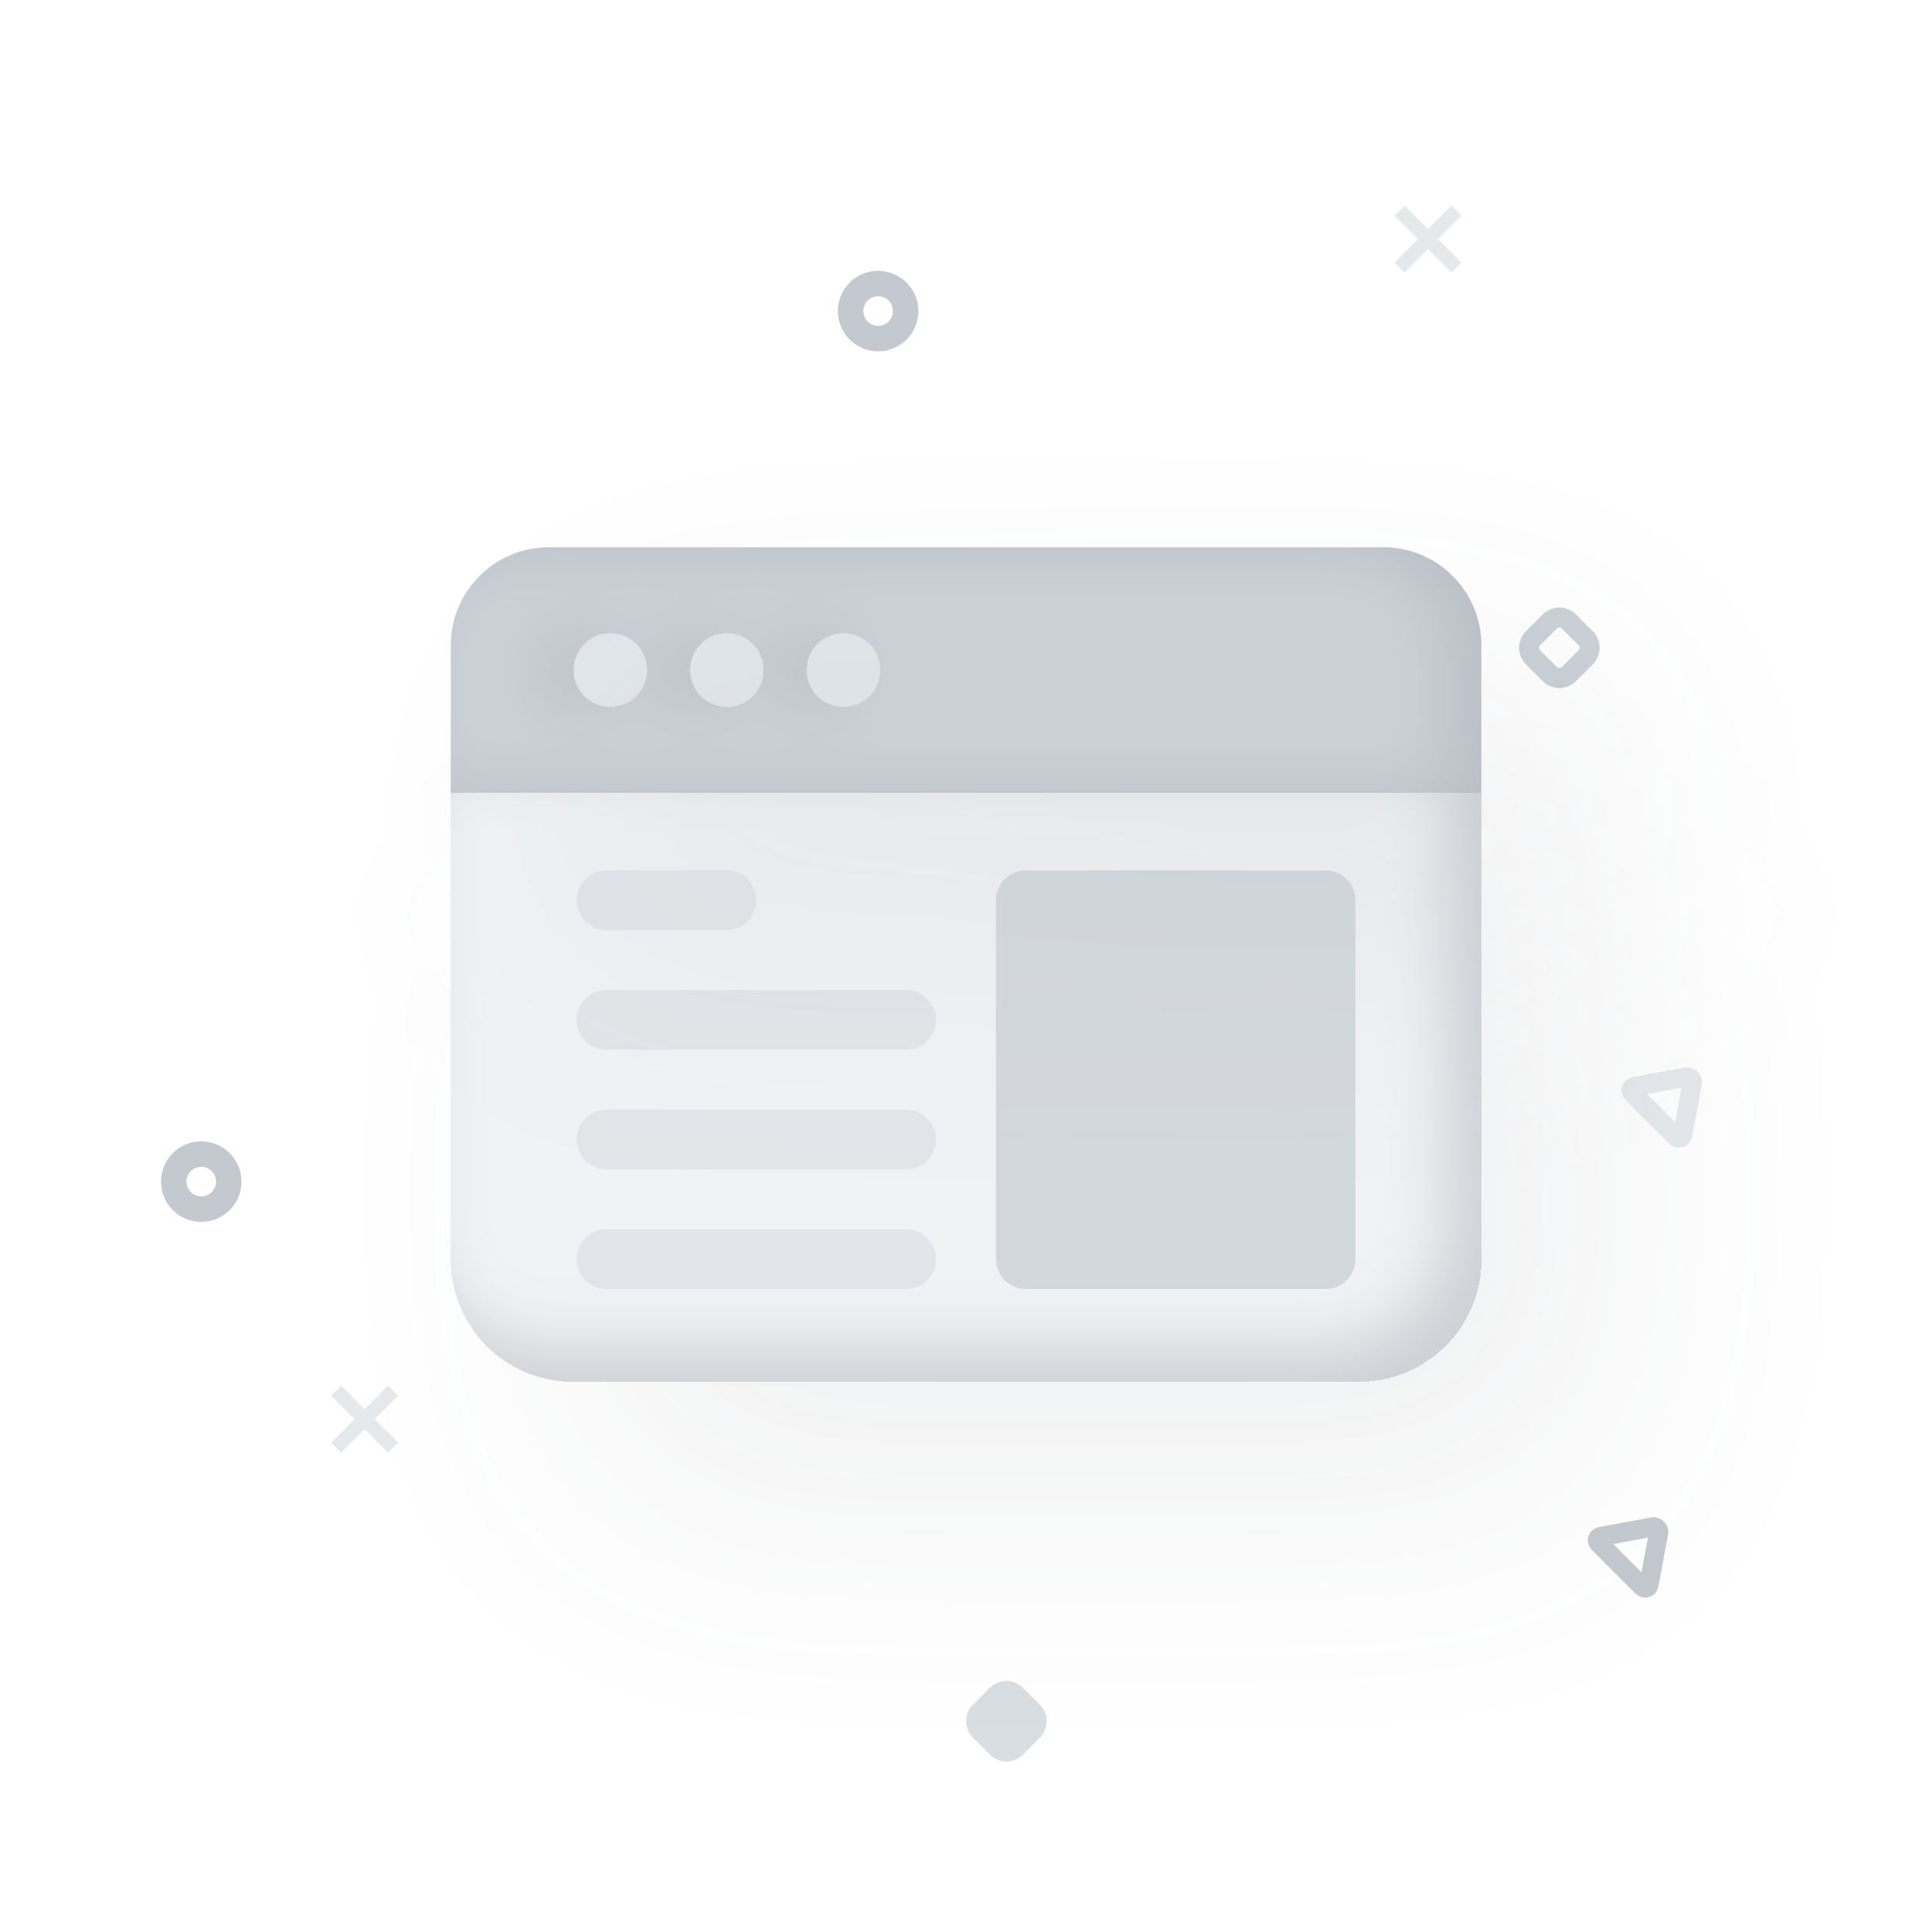
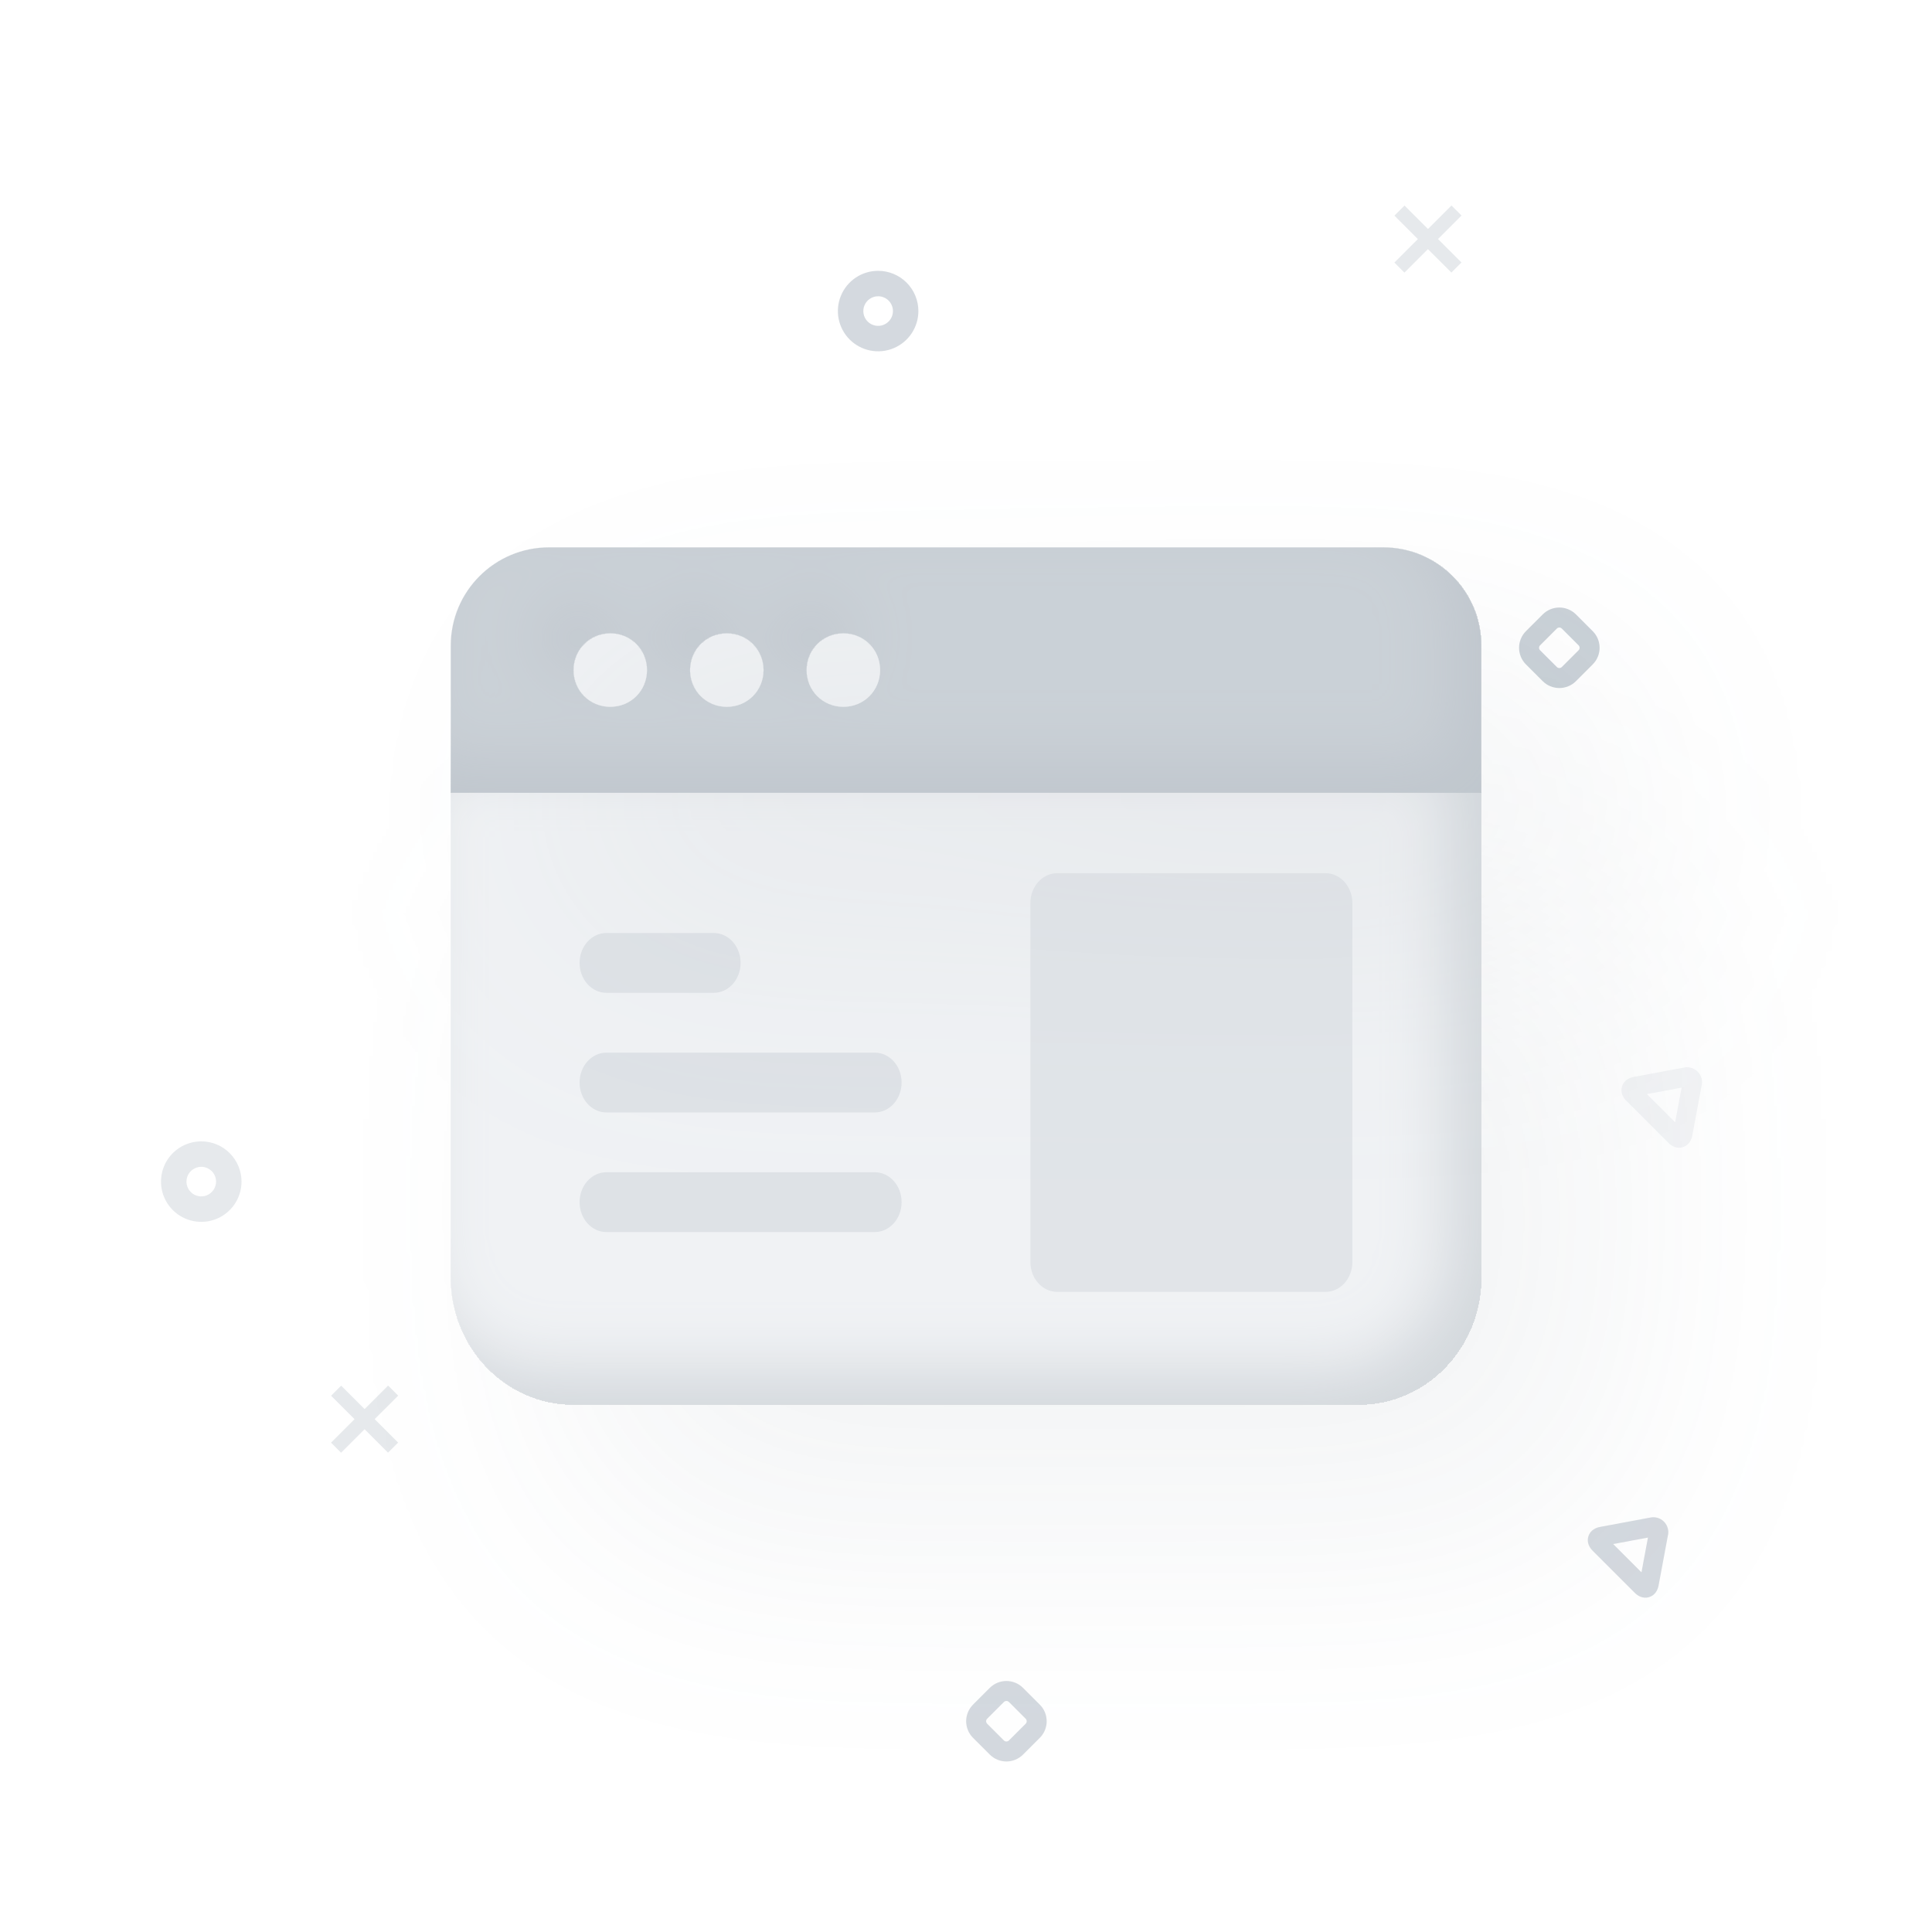
<svg xmlns="http://www.w3.org/2000/svg" width="120" height="120" viewBox="0 0 120 120" fill="none">
  <g opacity="0.48">
    <path opacity="0.48" fill-rule="evenodd" clip-rule="evenodd" d="M21.19 86.066L22.646 87.522L24.106 86.062L24.73 86.686L23.27 88.145L24.726 89.601L24.101 90.227L22.644 88.771L21.184 90.231L20.561 89.607L22.02 88.147L20.564 86.692L21.19 86.066Z" fill="#919EAB" />
-     <path opacity="0.48" fill-rule="evenodd" clip-rule="evenodd" d="M87.238 12.768L88.694 14.223L90.154 12.764L90.778 13.387L89.317 14.847L90.774 16.302L90.148 16.928L88.692 15.473L87.232 16.932L86.608 16.308L88.068 14.849L86.612 13.393L87.238 12.768Z" fill="#919EAB" />
-     <path opacity="0.72" d="M61.478 104.835C61.752 104.562 62.123 104.409 62.51 104.409C62.897 104.409 63.268 104.562 63.542 104.835L64.581 105.874C64.717 106.009 64.826 106.171 64.9 106.348C64.973 106.526 65.011 106.716 65.011 106.909C65.011 107.101 64.973 107.291 64.9 107.469C64.826 107.646 64.718 107.807 64.582 107.942L63.542 108.982C63.268 109.255 62.897 109.409 62.51 109.409C62.123 109.409 61.752 109.255 61.478 108.982L60.439 107.943C60.303 107.808 60.194 107.646 60.121 107.469C60.047 107.291 60.009 107.101 60.009 106.909C60.009 106.716 60.047 106.526 60.121 106.348C60.194 106.171 60.302 106.01 60.438 105.875L61.478 104.835Z" fill="#919EAB" />
-     <path fill-rule="evenodd" clip-rule="evenodd" d="M96.698 39.041C96.698 39.041 96.698 39.041 96.698 39.041L95.659 40.08L95.22 39.641L95.657 40.081C95.637 40.101 95.621 40.125 95.61 40.152C95.599 40.178 95.593 40.206 95.593 40.235C95.593 40.264 95.599 40.292 95.61 40.318C95.621 40.345 95.637 40.369 95.657 40.389L95.659 40.39L96.698 41.429C96.698 41.429 96.698 41.429 96.698 41.429C96.739 41.47 96.795 41.493 96.853 41.493C96.911 41.493 96.967 41.471 97.008 41.43C97.008 41.43 97.008 41.43 97.008 41.43L98.049 40.389C98.069 40.369 98.085 40.345 98.096 40.318C98.107 40.292 98.113 40.264 98.113 40.235C98.113 40.206 98.107 40.178 98.096 40.152C98.085 40.125 98.069 40.101 98.049 40.081L98.047 40.08L97.008 39.041C97.008 39.041 97.008 39.041 97.008 39.041C96.967 39 96.911 38.976 96.853 38.976C96.795 38.976 96.739 39 96.698 39.041ZM94.781 39.201L95.821 38.162C96.095 37.888 96.466 37.735 96.853 37.735C97.24 37.735 97.611 37.888 97.885 38.162L97.885 38.162L98.924 39.2C98.924 39.2 98.924 39.201 98.924 39.201C99.061 39.337 99.169 39.497 99.242 39.675C99.316 39.852 99.354 40.043 99.354 40.235C99.354 40.427 99.316 40.618 99.242 40.795C99.169 40.972 99.061 41.133 98.924 41.269C98.924 41.269 98.924 41.269 98.924 41.27L97.885 42.308C97.611 42.582 97.24 42.735 96.853 42.735C96.466 42.735 96.095 42.582 95.821 42.308L94.782 41.27C94.782 41.269 94.782 41.269 94.781 41.269C94.645 41.133 94.537 40.972 94.463 40.795C94.39 40.618 94.352 40.427 94.352 40.235C94.352 40.043 94.39 39.852 94.463 39.675C94.537 39.497 94.645 39.337 94.781 39.201Z" fill="#919EAB" />
-     <path opacity="0.48" fill-rule="evenodd" clip-rule="evenodd" d="M104.552 66.317C104.701 66.279 104.858 66.278 105.008 66.315C105.173 66.356 105.322 66.441 105.442 66.56C105.561 66.68 105.646 66.829 105.687 66.993C105.724 67.144 105.723 67.3 105.685 67.45L105.109 70.541C105.062 70.784 104.909 71.133 104.522 71.252C104.135 71.371 103.812 71.168 103.638 70.993L101.009 68.365C100.831 68.189 100.628 67.865 100.748 67.477C100.868 67.09 101.219 66.937 101.464 66.892C101.465 66.892 101.465 66.892 101.465 66.892L104.552 66.317ZM104.448 67.554L102.291 67.955L104.046 69.71L104.448 67.554Z" fill="#919EAB" />
-     <path opacity="0.8" fill-rule="evenodd" clip-rule="evenodd" d="M102.46 94.266C102.609 94.227 102.766 94.227 102.916 94.264C103.08 94.305 103.23 94.389 103.349 94.509C103.469 94.628 103.554 94.778 103.594 94.942C103.632 95.092 103.631 95.249 103.592 95.398L103.016 98.49C102.97 98.732 102.817 99.082 102.43 99.201C102.042 99.32 101.72 99.116 101.545 98.942L98.917 96.314C98.739 96.137 98.536 95.814 98.656 95.426C98.776 95.038 99.126 94.886 99.372 94.841C99.372 94.841 99.373 94.841 99.373 94.841L102.46 94.266ZM102.356 95.502L100.199 95.904L101.954 97.659L102.356 95.502Z" fill="#637381" />
-     <path opacity="0.8" fill-rule="evenodd" clip-rule="evenodd" d="M12.5 72.473C12.319 72.473 12.141 72.527 11.99 72.628C11.838 72.729 11.72 72.872 11.651 73.04C11.581 73.208 11.563 73.393 11.599 73.571C11.634 73.749 11.722 73.913 11.85 74.042C11.979 74.17 12.143 74.258 12.321 74.293C12.5 74.329 12.684 74.31 12.852 74.241C13.02 74.171 13.164 74.053 13.265 73.902C13.366 73.751 13.42 73.574 13.42 73.392C13.42 73.148 13.323 72.914 13.151 72.742C12.978 72.57 12.744 72.473 12.5 72.473ZM11.111 71.313C11.523 71.038 12.006 70.892 12.5 70.892C13.164 70.892 13.8 71.155 14.268 71.624C14.737 72.093 15.001 72.729 15.001 73.392C15.001 73.886 14.854 74.37 14.579 74.781C14.305 75.192 13.914 75.512 13.457 75.702C13 75.891 12.498 75.94 12.013 75.844C11.528 75.747 11.082 75.509 10.732 75.16C10.383 74.81 10.145 74.365 10.048 73.88C9.952 73.395 10.001 72.892 10.19 72.435C10.38 71.978 10.7 71.588 11.111 71.313Z" fill="#637381" />
-     <path opacity="0.8" fill-rule="evenodd" clip-rule="evenodd" d="M54.542 18.402C54.361 18.402 54.183 18.456 54.032 18.557C53.88 18.658 53.763 18.801 53.693 18.969C53.623 19.137 53.605 19.322 53.641 19.5C53.676 19.678 53.764 19.842 53.892 19.971C54.021 20.099 54.184 20.186 54.363 20.222C54.542 20.258 54.727 20.239 54.894 20.17C55.062 20.1 55.206 19.982 55.307 19.831C55.408 19.68 55.462 19.502 55.462 19.321C55.462 19.077 55.365 18.843 55.193 18.671C55.02 18.499 54.786 18.402 54.542 18.402ZM53.153 17.242C53.565 16.967 54.048 16.821 54.542 16.821C55.206 16.821 55.842 17.084 56.31 17.553C56.779 18.022 57.043 18.658 57.043 19.321C57.043 19.815 56.896 20.299 56.621 20.71C56.347 21.121 55.956 21.441 55.499 21.631C55.042 21.82 54.539 21.869 54.055 21.773C53.57 21.676 53.124 21.438 52.774 21.089C52.425 20.739 52.187 20.294 52.09 19.808C51.994 19.323 52.043 18.821 52.232 18.364C52.422 17.907 52.742 17.517 53.153 17.242Z" fill="#637381" />
+     <path opacity="0.48" fill-rule="evenodd" clip-rule="evenodd" d="M87.238 12.768L88.694 14.223L90.154 12.764L90.778 13.387L89.317 14.847L90.774 16.303L90.148 16.928L88.692 15.473L87.232 16.932L86.608 16.308L88.068 14.849L86.612 13.393L87.238 12.768Z" fill="#919EAB" />
+     <path fill-rule="evenodd" clip-rule="evenodd" d="M96.698 39.041L95.659 40.08L95.657 40.081C95.637 40.101 95.621 40.125 95.61 40.152C95.599 40.178 95.593 40.206 95.593 40.235C95.593 40.264 95.599 40.292 95.61 40.318C95.621 40.345 95.637 40.369 95.657 40.389L95.659 40.39L96.698 41.429C96.739 41.47 96.795 41.494 96.853 41.494C96.911 41.494 96.967 41.471 97.008 41.43L98.049 40.389C98.069 40.369 98.085 40.345 98.096 40.318C98.107 40.292 98.113 40.264 98.113 40.235C98.113 40.206 98.107 40.178 98.096 40.152C98.085 40.125 98.069 40.101 98.049 40.081L98.047 40.08L97.008 39.041C96.967 39 96.911 38.977 96.853 38.977C96.795 38.977 96.739 39 96.698 39.041ZM94.781 39.201L95.821 38.162C96.095 37.889 96.466 37.735 96.853 37.735C97.24 37.735 97.611 37.889 97.885 38.162L98.924 39.2L98.924 39.201C99.061 39.337 99.169 39.498 99.242 39.675C99.316 39.852 99.354 40.043 99.354 40.235C99.354 40.427 99.316 40.618 99.242 40.795C99.169 40.973 99.061 41.133 98.924 41.269L98.924 41.27L97.885 42.309C97.611 42.582 97.24 42.735 96.853 42.735C96.466 42.735 96.095 42.582 95.821 42.309L94.782 41.27L94.781 41.269C94.645 41.133 94.537 40.973 94.463 40.795C94.39 40.618 94.352 40.427 94.352 40.235C94.352 40.043 94.39 39.852 94.463 39.675C94.537 39.498 94.645 39.337 94.781 39.201Z" fill="#919EAB" />
+     <path opacity="0.8" fill-rule="evenodd" clip-rule="evenodd" d="M62.355 105.714L61.316 106.753L61.314 106.755C61.294 106.775 61.278 106.799 61.267 106.825C61.256 106.852 61.25 106.88 61.25 106.909C61.25 106.937 61.256 106.966 61.267 106.992C61.278 107.019 61.294 107.043 61.314 107.063L61.316 107.064L62.355 108.103C62.396 108.144 62.452 108.167 62.51 108.167C62.568 108.167 62.624 108.144 62.665 108.103L63.706 107.063C63.726 107.043 63.742 107.019 63.753 106.992C63.764 106.966 63.77 106.937 63.77 106.909C63.77 106.88 63.764 106.852 63.753 106.825C63.742 106.799 63.726 106.775 63.706 106.755L63.705 106.753L62.665 105.714C62.624 105.673 62.568 105.65 62.51 105.65C62.452 105.65 62.396 105.673 62.355 105.714ZM60.438 105.875L61.478 104.835C61.752 104.562 62.123 104.409 62.51 104.409C62.897 104.409 63.268 104.562 63.542 104.835L64.581 105.874L64.582 105.875C64.718 106.01 64.826 106.171 64.9 106.348C64.973 106.526 65.011 106.716 65.011 106.909C65.011 107.101 64.973 107.291 64.9 107.469C64.826 107.646 64.718 107.807 64.582 107.943L64.581 107.943L63.542 108.982C63.268 109.255 62.897 109.409 62.51 109.409C62.123 109.409 61.752 109.255 61.478 108.982L60.439 107.943L60.438 107.943C60.302 107.807 60.194 107.646 60.121 107.469C60.047 107.291 60.009 107.101 60.009 106.909C60.009 106.716 60.047 106.526 60.121 106.348C60.194 106.171 60.302 106.01 60.438 105.875Z" fill="#919EAB" />
+     <path opacity="0.24" fill-rule="evenodd" clip-rule="evenodd" d="M104.552 66.317C104.701 66.279 104.858 66.278 105.008 66.315C105.173 66.356 105.322 66.441 105.442 66.56C105.561 66.68 105.646 66.829 105.687 66.993C105.724 67.144 105.723 67.3 105.685 67.45L105.109 70.541C105.062 70.784 104.909 71.133 104.522 71.252C104.135 71.371 103.812 71.168 103.638 70.993L101.009 68.365C100.831 68.189 100.628 67.865 100.748 67.477C100.868 67.09 101.219 66.938 101.464 66.892C101.465 66.892 101.465 66.892 101.465 66.892L104.552 66.317ZM104.448 67.554L102.291 67.955L104.046 69.71L104.448 67.554Z" fill="#919EAB" />
+     <path opacity="0.8" fill-rule="evenodd" clip-rule="evenodd" d="M102.46 94.266C102.609 94.228 102.766 94.227 102.916 94.264C103.08 94.305 103.23 94.389 103.349 94.509C103.469 94.628 103.554 94.778 103.594 94.942C103.632 95.092 103.631 95.249 103.592 95.398L103.016 98.49C102.97 98.733 102.817 99.082 102.43 99.201C102.042 99.32 101.72 99.116 101.545 98.942L98.917 96.314C98.739 96.137 98.536 95.814 98.656 95.426C98.776 95.038 99.126 94.886 99.372 94.841C99.372 94.841 99.373 94.841 99.373 94.841L102.46 94.266ZM102.356 95.503L100.199 95.904L101.954 97.659L102.356 95.503Z" fill="#919EAB" />
+     <path opacity="0.48" fill-rule="evenodd" clip-rule="evenodd" d="M12.5 72.473C12.319 72.473 12.141 72.527 11.99 72.628C11.838 72.729 11.72 72.872 11.651 73.04C11.581 73.208 11.563 73.393 11.599 73.571C11.634 73.749 11.722 73.913 11.85 74.042C11.979 74.17 12.143 74.258 12.321 74.293C12.5 74.329 12.684 74.311 12.852 74.241C13.02 74.171 13.164 74.054 13.265 73.902C13.366 73.751 13.42 73.574 13.42 73.392C13.42 73.148 13.323 72.915 13.151 72.742C12.978 72.57 12.744 72.473 12.5 72.473ZM11.111 71.313C11.523 71.039 12.006 70.892 12.5 70.892C13.164 70.892 13.8 71.155 14.268 71.624C14.737 72.093 15.001 72.729 15.001 73.392C15.001 73.886 14.854 74.37 14.579 74.781C14.305 75.192 13.914 75.513 13.457 75.702C13 75.891 12.498 75.94 12.013 75.844C11.528 75.747 11.082 75.51 10.732 75.16C10.383 74.81 10.145 74.365 10.048 73.88C9.952 73.395 10.001 72.892 10.19 72.435C10.38 71.978 10.7 71.588 11.111 71.313Z" fill="#919EAB" />
+     <path opacity="0.8" fill-rule="evenodd" clip-rule="evenodd" d="M54.542 18.402C54.361 18.402 54.183 18.456 54.032 18.557C53.88 18.658 53.763 18.801 53.693 18.969C53.623 19.137 53.605 19.322 53.641 19.5C53.676 19.678 53.764 19.842 53.892 19.971C54.021 20.099 54.184 20.186 54.363 20.222C54.542 20.258 54.727 20.239 54.894 20.17C55.062 20.1 55.206 19.982 55.307 19.831C55.408 19.68 55.462 19.503 55.462 19.321C55.462 19.077 55.365 18.843 55.193 18.671C55.02 18.499 54.786 18.402 54.542 18.402ZM53.153 17.242C53.565 16.967 54.048 16.821 54.542 16.821C55.206 16.821 55.842 17.084 56.31 17.553C56.779 18.022 57.043 18.658 57.043 19.321C57.043 19.815 56.896 20.299 56.621 20.71C56.347 21.121 55.956 21.441 55.499 21.631C55.042 21.82 54.539 21.869 54.055 21.773C53.57 21.676 53.124 21.438 52.774 21.089C52.425 20.739 52.187 20.294 52.09 19.809C51.994 19.324 52.043 18.821 52.232 18.364C52.422 17.907 52.742 17.517 53.153 17.242Z" fill="#919EAB" />
  </g>
  <g opacity="0.48">
    <g filter="url(#filter0_di_2575_2852044)">
-       <path d="M28 49.238H92V78.19C92 82.398 88.588 85.809 84.381 85.809H35.619C31.411 85.809 28 82.398 28 78.19V49.238Z" fill="#DFE3E8" />
+       <path d="M28 49.238H92V79.321C92 83.694 88.589 87.238 84.381 87.238H35.619C31.411 87.238 28 83.694 28 79.321V49.238Z" fill="#DFE3E8" />
    </g>
-     <path fill-rule="evenodd" clip-rule="evenodd" d="M37.904 39.333C36.624 39.333 35.619 40.339 35.619 41.619C35.619 42.899 36.624 43.905 37.904 43.905C39.184 43.905 40.19 42.899 40.19 41.619C40.19 40.339 39.184 39.333 37.904 39.333Z" fill="#C4CDD5" />
-     <path fill-rule="evenodd" clip-rule="evenodd" d="M45.142 39.333C43.862 39.333 42.857 40.339 42.857 41.619C42.857 42.899 43.862 43.905 45.142 43.905C46.423 43.905 47.428 42.899 47.428 41.619C47.428 40.339 46.423 39.333 45.142 39.333Z" fill="#C4CDD5" />
-     <path fill-rule="evenodd" clip-rule="evenodd" d="M52.38 39.333C51.1 39.333 50.095 40.339 50.095 41.619C50.095 42.899 51.1 43.905 52.38 43.905C53.661 43.905 54.666 42.899 54.666 41.619C54.666 40.339 53.661 39.333 52.38 39.333Z" fill="#C4CDD5" />
+     <path fill-rule="evenodd" clip-rule="evenodd" d="M37.905 39.333C36.625 39.333 35.619 40.339 35.619 41.619C35.619 42.899 36.625 43.905 37.905 43.905C39.185 43.905 40.191 42.899 40.191 41.619C40.191 40.339 39.185 39.333 37.905 39.333Z" fill="#DFE3E8" />
+     <path fill-rule="evenodd" clip-rule="evenodd" d="M45.143 39.333C43.863 39.333 42.857 40.339 42.857 41.619C42.857 42.899 43.863 43.905 45.143 43.905C46.423 43.905 47.429 42.899 47.429 41.619C47.429 40.339 46.423 39.333 45.143 39.333Z" fill="#DFE3E8" />
+     <path fill-rule="evenodd" clip-rule="evenodd" d="M52.381 39.333C51.101 39.333 50.095 40.339 50.095 41.619C50.095 42.899 51.101 43.905 52.381 43.905C53.661 43.905 54.667 42.899 54.667 41.619C54.667 40.339 53.661 39.333 52.381 39.333Z" fill="#DFE3E8" />
    <g filter="url(#filter1_di_2575_2852044)">
-       <path fill-rule="evenodd" clip-rule="evenodd" d="M92 40.095V49.238H28L28 40.096C28 36.729 30.729 34 34.096 34H85.904C89.271 34 92 36.729 92 40.095ZM37.904 39.333C36.624 39.333 35.619 40.339 35.619 41.619C35.619 42.899 36.624 43.905 37.904 43.905C39.185 43.905 40.19 42.899 40.19 41.619C40.19 40.339 39.185 39.333 37.904 39.333ZM45.143 39.333C43.862 39.333 42.857 40.339 42.857 41.619C42.857 42.899 43.862 43.905 45.143 43.905C46.423 43.905 47.428 42.899 47.428 41.619C47.428 40.339 46.423 39.333 45.143 39.333ZM50.095 41.619C50.095 40.339 51.1 39.333 52.381 39.333C53.661 39.333 54.666 40.339 54.666 41.619C54.666 42.899 53.661 43.905 52.381 43.905C51.1 43.905 50.095 42.899 50.095 41.619Z" fill="#919EAB" />
+       <path fill-rule="evenodd" clip-rule="evenodd" d="M92 40.095V49.238H28L28 40.096C28 36.729 30.729 34 34.096 34H85.905C89.271 34 92 36.729 92 40.095ZM37.905 39.333C36.625 39.333 35.619 40.339 35.619 41.619C35.619 42.899 36.625 43.905 37.905 43.905C39.185 43.905 40.19 42.899 40.19 41.619C40.19 40.339 39.185 39.333 37.905 39.333ZM45.143 39.333C43.863 39.333 42.857 40.339 42.857 41.619C42.857 42.899 43.863 43.905 45.143 43.905C46.423 43.905 47.428 42.899 47.428 41.619C47.428 40.339 46.423 39.333 45.143 39.333ZM50.095 41.619C50.095 40.339 51.101 39.333 52.381 39.333C53.661 39.333 54.667 40.339 54.667 41.619C54.667 42.899 53.661 43.905 52.381 43.905C51.101 43.905 50.095 42.899 50.095 41.619Z" fill="#919EAB" />
    </g>
-     <path opacity="0.48" fill-rule="evenodd" clip-rule="evenodd" d="M82.326 54.06H63.721C62.693 54.06 61.861 54.891 61.861 55.917V78.206C61.861 79.233 62.693 80.064 63.721 80.064H82.326C83.354 80.064 84.186 79.233 84.186 78.206V55.917C84.186 54.891 83.354 54.06 82.326 54.06Z" fill="#637381" />
-     <path opacity="0.24" fill-rule="evenodd" clip-rule="evenodd" d="M37.674 57.775H45.116C46.145 57.775 46.977 56.944 46.977 55.917C46.977 54.891 46.145 54.06 45.116 54.06H37.674C36.646 54.06 35.814 54.891 35.814 55.917C35.814 56.944 36.646 57.775 37.674 57.775ZM35.814 63.347C35.814 62.32 36.646 61.49 37.674 61.49H56.279C57.307 61.49 58.139 62.32 58.139 63.347C58.139 64.374 57.307 65.204 56.279 65.204H37.674C36.646 65.204 35.814 64.374 35.814 63.347ZM37.674 68.919C36.646 68.919 35.814 69.75 35.814 70.777C35.814 71.803 36.646 72.634 37.674 72.634H56.279C57.307 72.634 58.139 71.803 58.139 70.777C58.139 69.75 57.307 68.919 56.279 68.919H37.674ZM35.814 78.206C35.814 77.18 36.646 76.349 37.674 76.349H56.279C57.307 76.349 58.139 77.18 58.139 78.206C58.139 79.233 57.307 80.064 56.279 80.064H37.674C36.646 80.064 35.814 79.233 35.814 78.206Z" fill="#637381" />
+     <path opacity="0.4" fill-rule="evenodd" clip-rule="evenodd" d="M82.333 54.236H65.666C64.745 54.236 63.999 55.067 63.999 56.094V78.382C63.999 79.409 64.745 80.24 65.666 80.24H82.333C83.254 80.24 83.999 79.409 83.999 78.382V56.094C83.999 55.067 83.254 54.236 82.333 54.236Z" fill="#919EAB" />
+     <path opacity="0.48" fill-rule="evenodd" clip-rule="evenodd" d="M37.667 61.666H44.333C45.255 61.666 46 60.835 46 59.809C46 58.782 45.255 57.951 44.333 57.951H37.667C36.745 57.951 36 58.782 36 59.809C36 60.835 36.745 61.666 37.667 61.666ZM36 67.238C36 66.211 36.745 65.381 37.667 65.381H54.333C55.255 65.381 56 66.211 56 67.238C56 68.265 55.255 69.096 54.333 69.096H37.667C36.745 69.096 36 68.265 36 67.238ZM37.667 72.81C36.745 72.81 36 73.641 36 74.668C36 75.694 36.745 76.525 37.667 76.525H54.333C55.255 76.525 56 75.694 56 74.668C56 73.641 55.255 72.81 54.333 72.81H37.667Z" fill="#919EAB" />
  </g>
  <defs>
-     <filter id="filter0_di_2575_2852044" x="20" y="41.238" width="96" height="68.571" filterUnits="userSpaceOnUse" color-interpolation-filters="sRGB">
+     <filter id="filter0_di_2575_2852044" x="20" y="41.238" width="96" height="70" filterUnits="userSpaceOnUse" color-interpolation-filters="sRGB">
      <feFlood flood-opacity="0" result="BackgroundImageFix" />
      <feColorMatrix in="SourceAlpha" type="matrix" values="0 0 0 0 0 0 0 0 0 0 0 0 0 0 0 0 0 0 127 0" result="hardAlpha" />
      <feOffset dx="8" dy="8" />
      <feGaussianBlur stdDeviation="8" />
-       <feColorMatrix type="matrix" values="0 0 0 0 0.271 0 0 0 0 0.31 0 0 0 0 0.357 0 0 0 0.16 0" />
+       <feColorMatrix type="matrix" values="0 0 0 0 0.388 0 0 0 0 0.451 0 0 0 0 0.506 0 0 0 0.16 0" />
      <feBlend mode="normal" in2="BackgroundImageFix" result="effect1_dropShadow_2575_2852044" />
      <feBlend mode="normal" in="SourceGraphic" in2="effect1_dropShadow_2575_2852044" result="shape" />
      <feColorMatrix in="SourceAlpha" type="matrix" values="0 0 0 0 0 0 0 0 0 0 0 0 0 0 0 0 0 0 127 0" result="hardAlpha" />
      <feOffset dx="-2" dy="-2" />
      <feGaussianBlur stdDeviation="2" />
      <feComposite in2="hardAlpha" operator="arithmetic" k2="-1" k3="1" />
-       <feColorMatrix type="matrix" values="0 0 0 0 0.271 0 0 0 0 0.31 0 0 0 0 0.357 0 0 0 0.48 0" />
+       <feColorMatrix type="matrix" values="0 0 0 0 0.388 0 0 0 0 0.451 0 0 0 0 0.506 0 0 0 0.48 0" />
      <feBlend mode="normal" in2="shape" result="effect2_innerShadow_2575_2852044" />
    </filter>
    <filter id="filter1_di_2575_2852044" x="20" y="26" width="96" height="47.238" filterUnits="userSpaceOnUse" color-interpolation-filters="sRGB">
      <feFlood flood-opacity="0" result="BackgroundImageFix" />
      <feColorMatrix in="SourceAlpha" type="matrix" values="0 0 0 0 0 0 0 0 0 0 0 0 0 0 0 0 0 0 127 0" result="hardAlpha" />
      <feOffset dx="8" dy="8" />
      <feGaussianBlur stdDeviation="8" />
-       <feColorMatrix type="matrix" values="0 0 0 0 0.271 0 0 0 0 0.31 0 0 0 0 0.357 0 0 0 0.16 0" />
+       <feColorMatrix type="matrix" values="0 0 0 0 0.388 0 0 0 0 0.451 0 0 0 0 0.506 0 0 0 0.16 0" />
      <feBlend mode="normal" in2="BackgroundImageFix" result="effect1_dropShadow_2575_2852044" />
      <feBlend mode="normal" in="SourceGraphic" in2="effect1_dropShadow_2575_2852044" result="shape" />
      <feColorMatrix in="SourceAlpha" type="matrix" values="0 0 0 0 0 0 0 0 0 0 0 0 0 0 0 0 0 0 127 0" result="hardAlpha" />
-       <feOffset dx="-2" />
+       <feOffset dx="-2" dy="-2" />
      <feGaussianBlur stdDeviation="2" />
      <feComposite in2="hardAlpha" operator="arithmetic" k2="-1" k3="1" />
-       <feColorMatrix type="matrix" values="0 0 0 0 0.271 0 0 0 0 0.31 0 0 0 0 0.357 0 0 0 0.48 0" />
+       <feColorMatrix type="matrix" values="0 0 0 0 0.388 0 0 0 0 0.451 0 0 0 0 0.506 0 0 0 0.48 0" />
      <feBlend mode="normal" in2="shape" result="effect2_innerShadow_2575_2852044" />
    </filter>
  </defs>
</svg>
